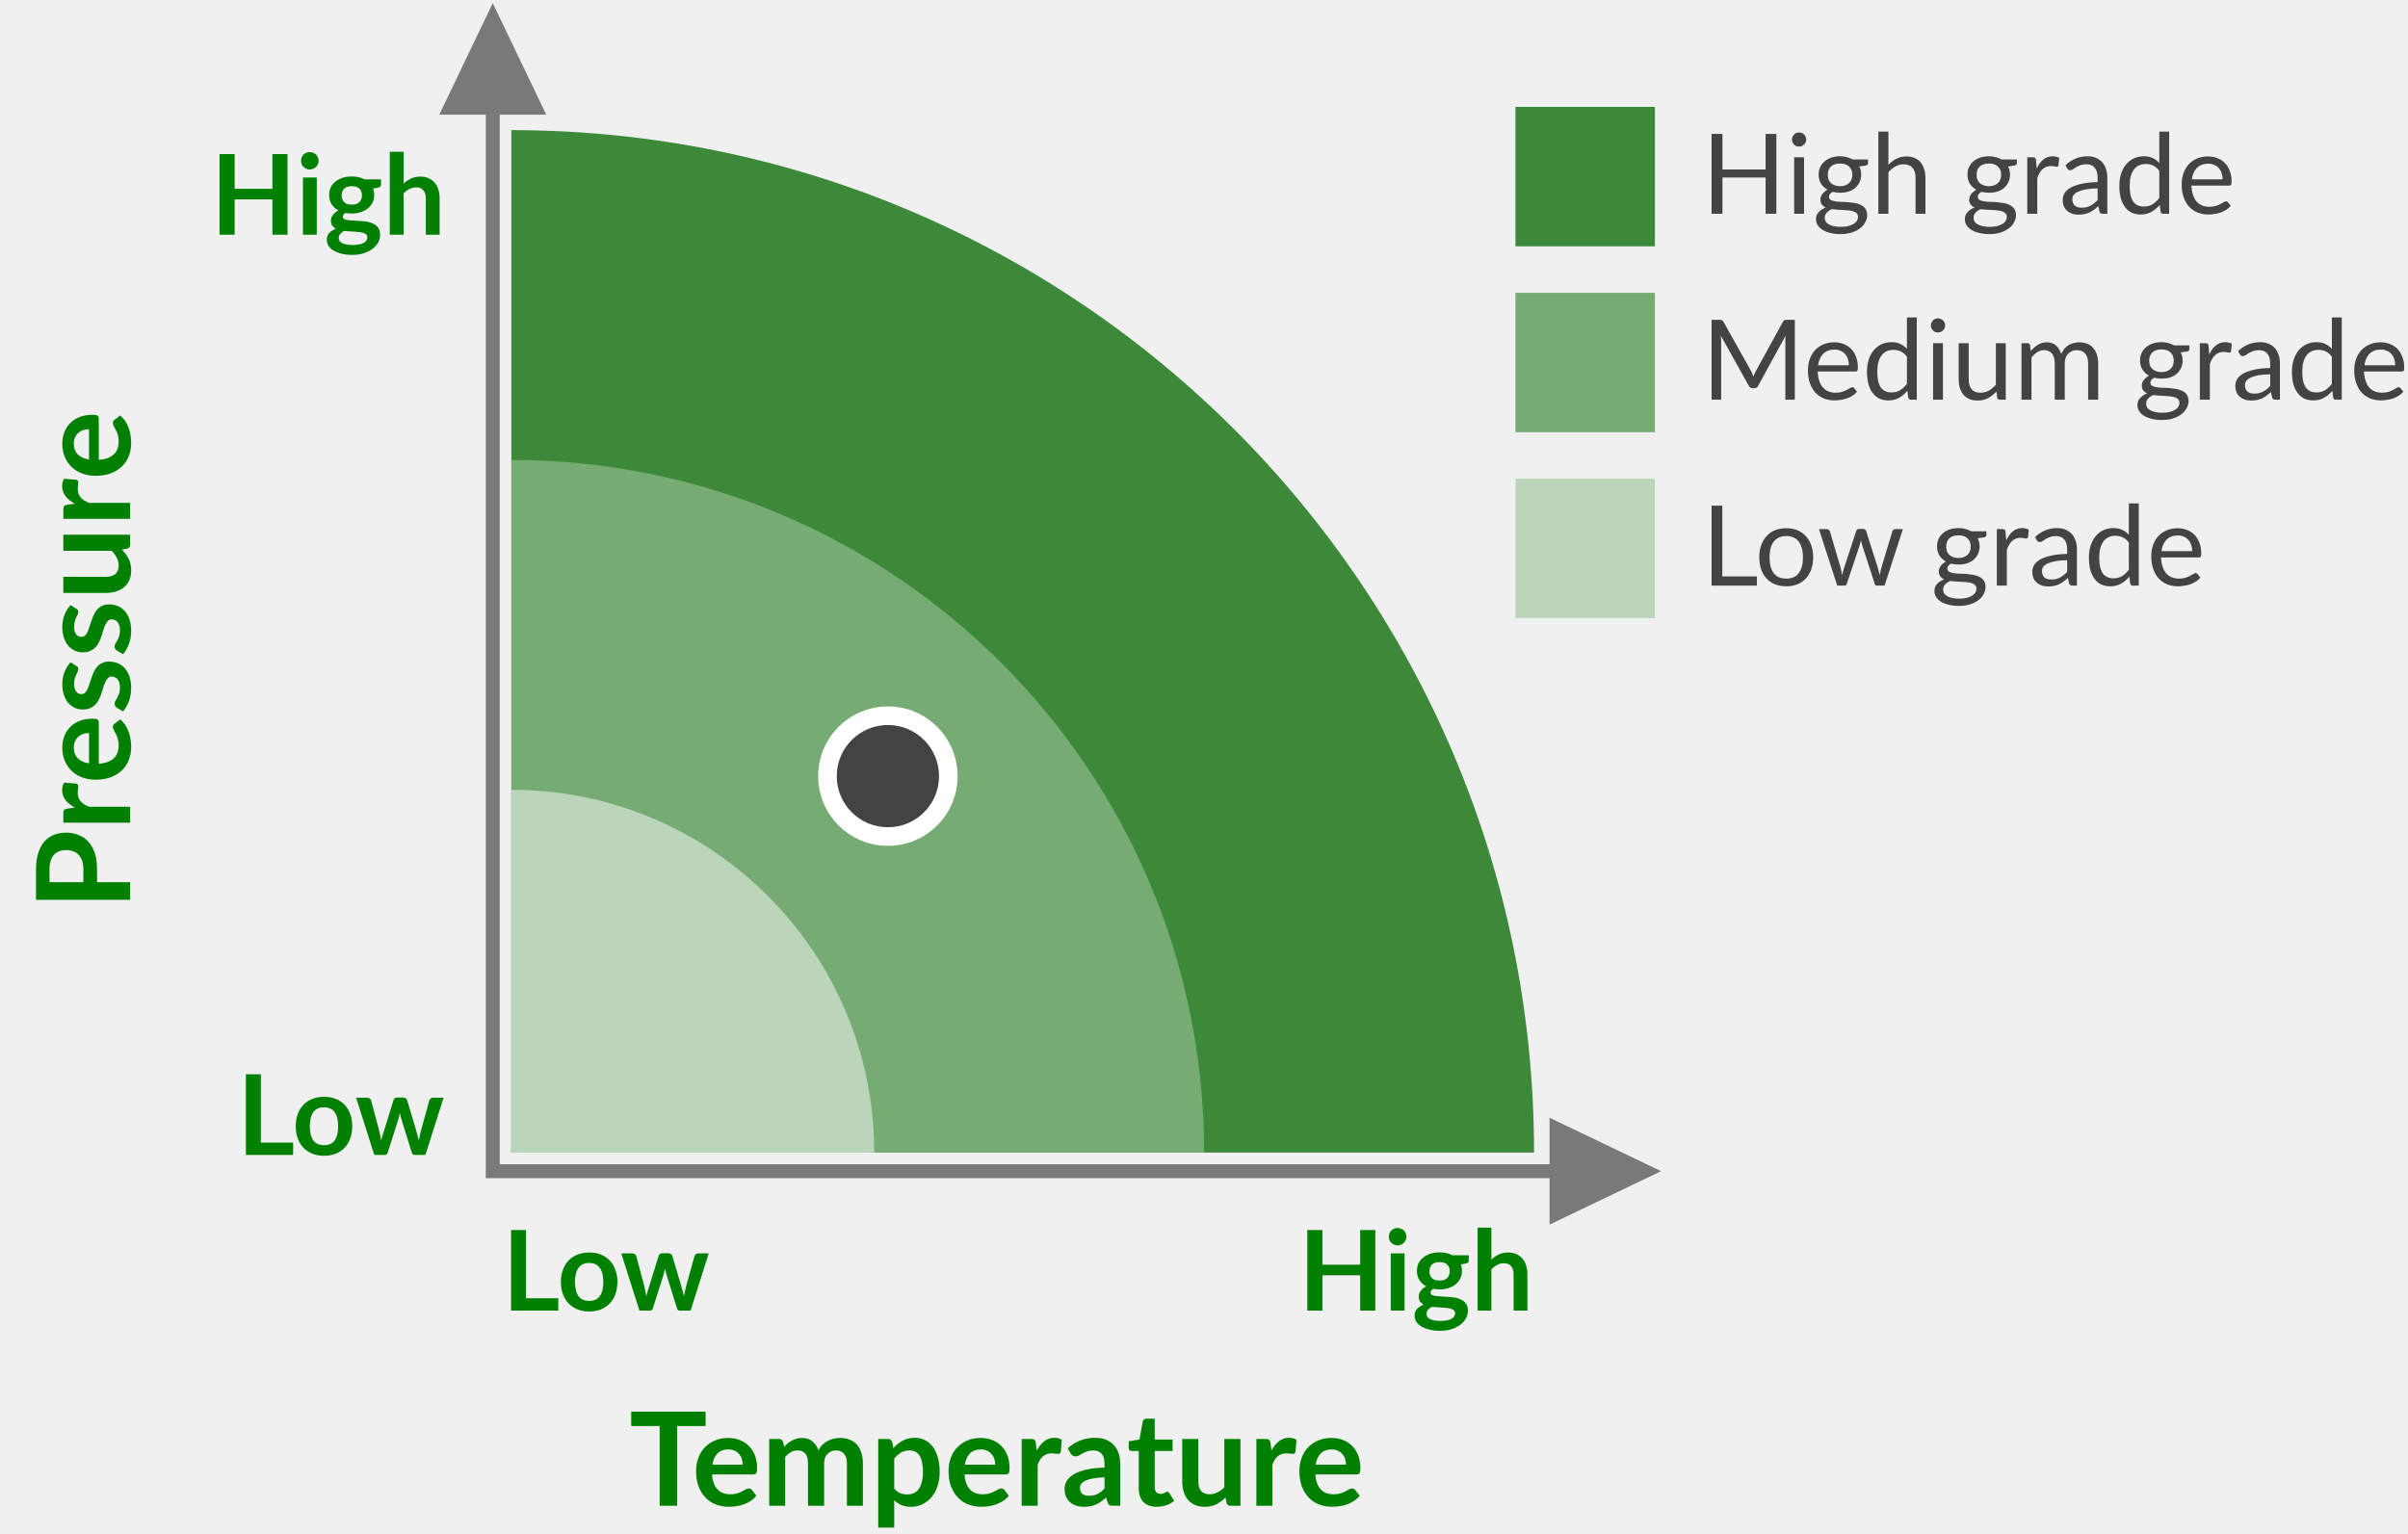
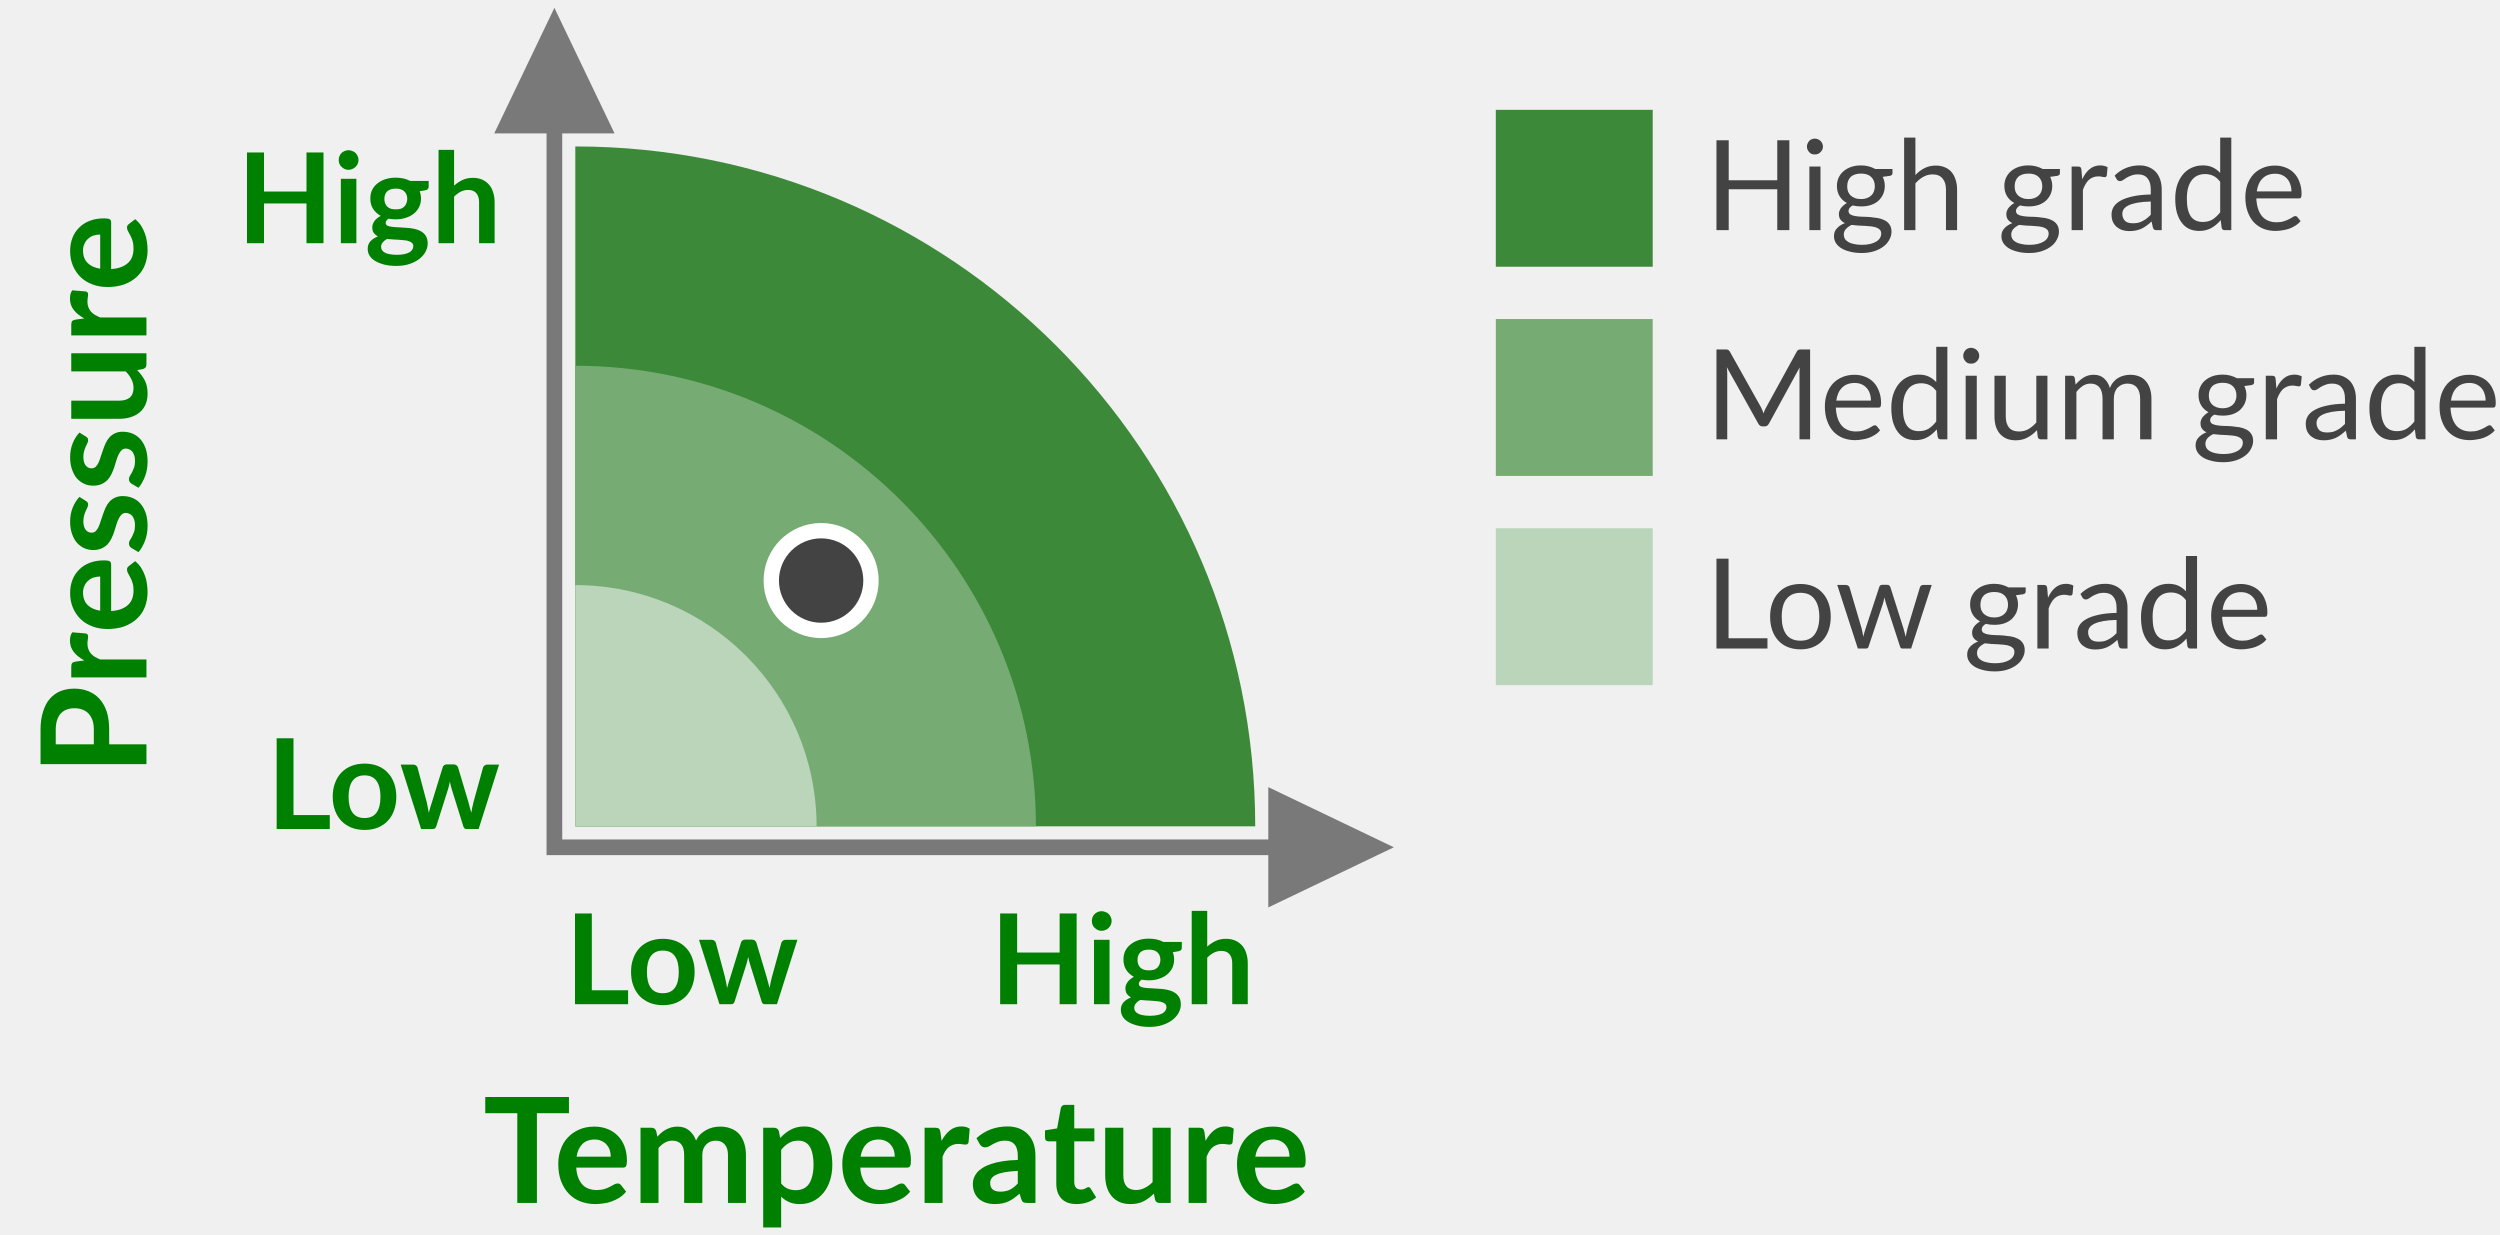
- <svg xmlns="http://www.w3.org/2000/svg" width="259" height="165" viewBox="0 0 259 165">
+ <svg xmlns="http://www.w3.org/2000/svg" width="239" height="118" viewBox="0 0 239 118">
  <g fill="none" fill-rule="evenodd">
-     <path d="M0 0h259v165H0V0z" />
-     <text font-family="Lato-Bold, Lato" font-size="12" font-weight="bold" fill="green" transform="translate(0 .333)">
-       <tspan x="139.644" y="140.667">High</tspan>
+     <path d="M0 0h239v118H0z" />
+     <text font-family="Lato-Bold, Lato" font-size="12" font-weight="bold" fill="green" transform="translate(0 .75)">
+       <tspan x="94.644" y="95.25">High</tspan>
    </text>
-     <text font-family="Lato-Bold, Lato" font-size="12" font-weight="bold" fill="green" transform="translate(0 .333)">
-       <tspan x="54" y="140.667">Low</tspan>
+     <text font-family="Lato-Bold, Lato" font-size="12" font-weight="bold" fill="green" transform="translate(0 .75)">
+       <tspan x="54" y="95.25">Low</tspan>
    </text>
-     <text font-family="Lato-Bold, Lato" font-size="14" font-weight="bold" fill="green" transform="translate(0 .333)">
-       <tspan x="67.686" y="161.667">Temperature</tspan>
+     <text font-family="Lato-Bold, Lato" font-size="14" font-weight="bold" fill="green" transform="translate(0 .75)">
+       <tspan x="46.186" y="114.25">Temperature</tspan>
    </text>
-     <path fill="#797979" fill-rule="nonzero" d="M52.25 12.333h-5l5.75-12 5.75 12h-5v112.916l112.916.001v-5l12 5.75-12 5.75v-5H52.25z" />
-     <path d="M55 124h110c0-60.751-49.249-110-110-110v110z" fill="#3D893A" fill-rule="nonzero" />
-     <path d="M55 124h74.516c0-41.154-33.362-74.516-74.516-74.516V124z" fill="#76AC74" fill-rule="nonzero" />
-     <path d="M55 124h39.032c0-21.557-17.475-39.032-39.032-39.032V124z" fill="#BAD5B9" fill-rule="nonzero" />
-     <text font-family="Lato-Bold, Lato" font-size="12" font-weight="bold" fill="green" transform="translate(0 .333)">
-       <tspan x="25.482" y="123.917">Low</tspan>
+     <path fill="#797979" fill-rule="nonzero" d="M52.25 12.75h-5L53 .75l5.75 12h-5v67.5h67.5v-5l12 5.75-12 5.75v-5h-69z" />
+     <path d="M55 79h65c0-35.899-29.101-65-65-65v65z" fill="#3D893A" fill-rule="nonzero" />
+     <path d="M55 79h44.032c0-24.318-19.714-44.032-44.032-44.032V79z" fill="#76AC74" fill-rule="nonzero" />
+     <path d="M55 79h23.065c0-12.738-10.327-23.065-23.065-23.065V79z" fill="#BAD5B9" fill-rule="nonzero" />
+     <text font-family="Lato-Bold, Lato" font-size="12" font-weight="bold" fill="green" transform="translate(0 .75)">
+       <tspan x="25.482" y="78.5">Low</tspan>
    </text>
-     <text font-family="Lato-Bold, Lato" font-size="12" font-weight="bold" fill="green" transform="translate(0 .333)">
-       <tspan x="22.644" y="24.917">High</tspan>
+     <text font-family="Lato-Bold, Lato" font-size="12" font-weight="bold" fill="green" transform="translate(0 .75)">
+       <tspan x="22.644" y="22.5">High</tspan>
    </text>
-     <text transform="rotate(-90 8.667 70.083)" font-family="Lato-Bold, Lato" font-size="14" font-weight="bold" fill="green">
-       <tspan x="-19.174" y="75.417">Pressure</tspan>
+     <text transform="rotate(-90 8.875 46.125)" font-family="Lato-Bold, Lato" font-size="14" font-weight="bold" fill="green">
+       <tspan x="-19.174" y="51.25">Pressure</tspan>
    </text>
    <g>
-       <text font-family="Lato-Regular, Lato" font-size="12" fill="#434343" transform="translate(163 11)">
+       <text font-family="Lato-Regular, Lato" font-size="12" fill="#434343" transform="translate(143 10)">
        <tspan x="20" y="52">Low grade</tspan>
      </text>
-       <path fill="#BAD5B9" fill-rule="nonzero" d="M163 51.5h15v15h-15z" />
-       <text font-family="Lato-Regular, Lato" font-size="12" fill="#434343" transform="translate(163 11)">
+       <path fill="#BAD5B9" fill-rule="nonzero" d="M143 50.5h15v15h-15z" />
+       <text font-family="Lato-Regular, Lato" font-size="12" fill="#434343" transform="translate(143 10)">
        <tspan x="20" y="32">Medium grade</tspan>
      </text>
-       <path fill="#76AC74" fill-rule="nonzero" d="M163 31.5h15v15h-15z" />
-       <text font-family="Lato-Regular, Lato" font-size="12" fill="#434343" transform="translate(163 11)">
+       <path fill="#76AC74" fill-rule="nonzero" d="M143 30.5h15v15h-15z" />
+       <text font-family="Lato-Regular, Lato" font-size="12" fill="#434343" transform="translate(143 10)">
        <tspan x="20" y="12">High grade</tspan>
      </text>
-       <path fill="#3D893A" fill-rule="nonzero" d="M163 11.5h15v15h-15z" />
+       <path fill="#3D893A" fill-rule="nonzero" d="M143 10.5h15v15h-15z" />
    </g>
    <g fill-rule="nonzero">
-       <path d="M95.5 76a7.5 7.5 0 1 1 0 15 7.5 7.5 0 0 1 0-15z" fill="#FFF" />
-       <path d="M95.5 78a5.5 5.5 0 1 0 0 11 5.5 5.5 0 0 0 0-11z" fill="#434343" />
+       <path d="M78.5 50a5.5 5.5 0 1 1 0 11 5.5 5.5 0 0 1 0-11z" fill="#FFF" />
+       <path d="M78.5 51.467a4.033 4.033 0 1 0 0 8.066 4.033 4.033 0 0 0 0-8.066z" fill="#434343" />
    </g>
  </g>
</svg>
